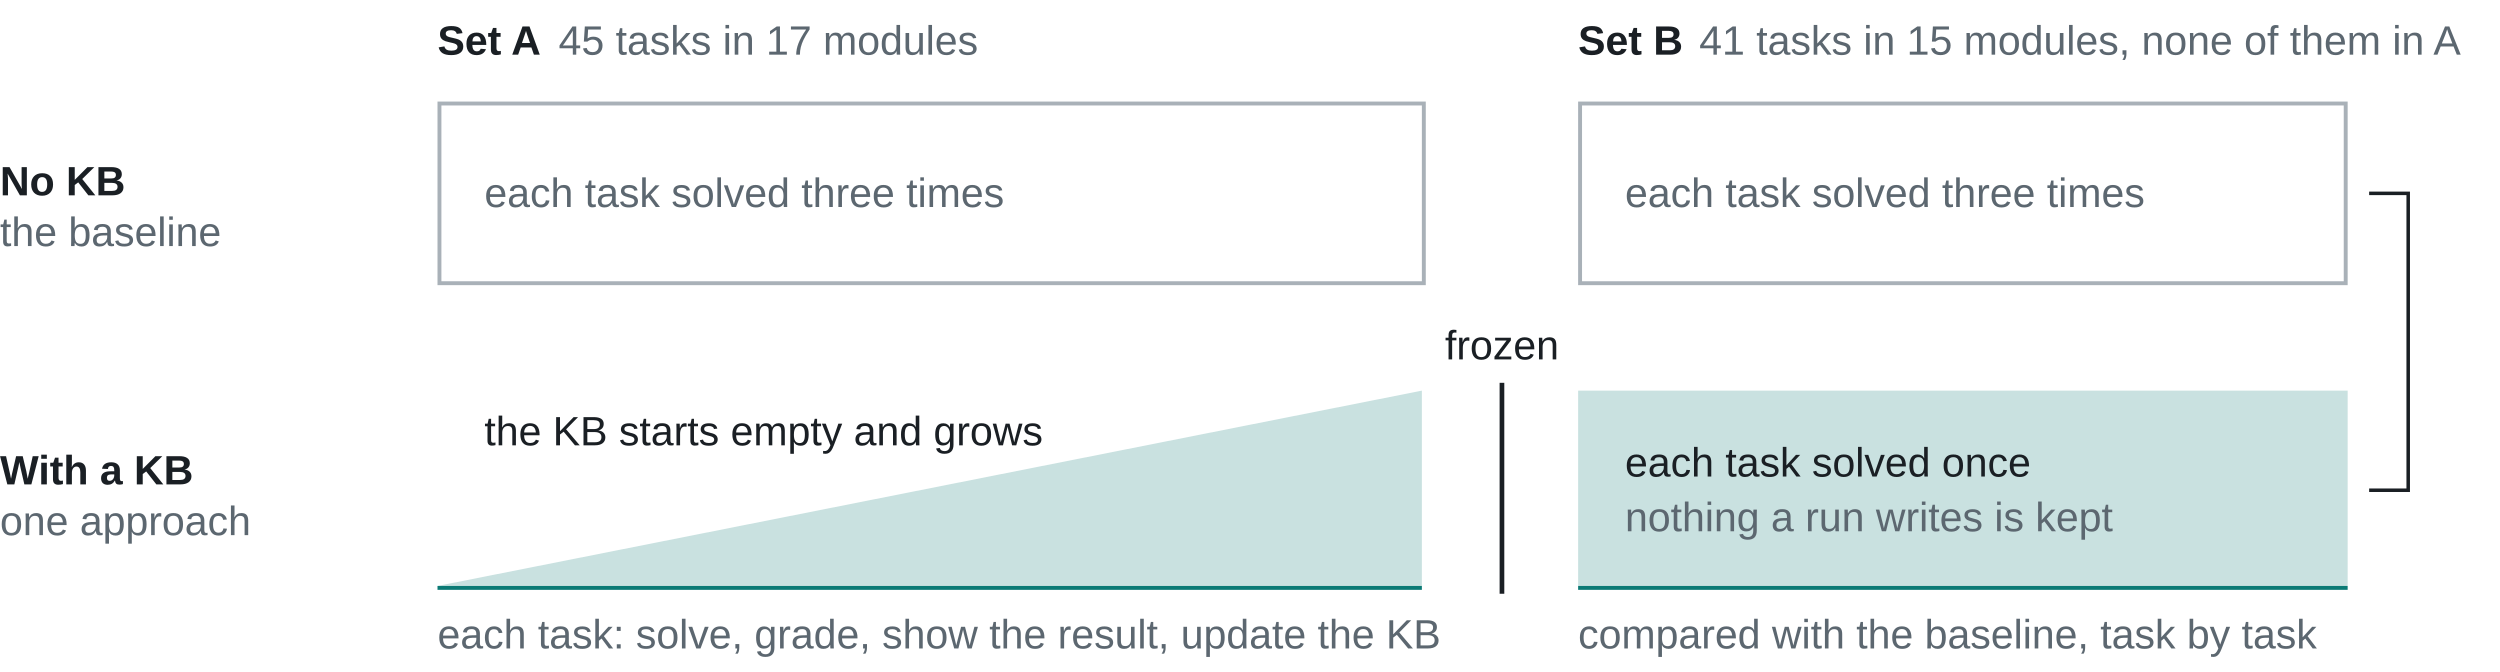
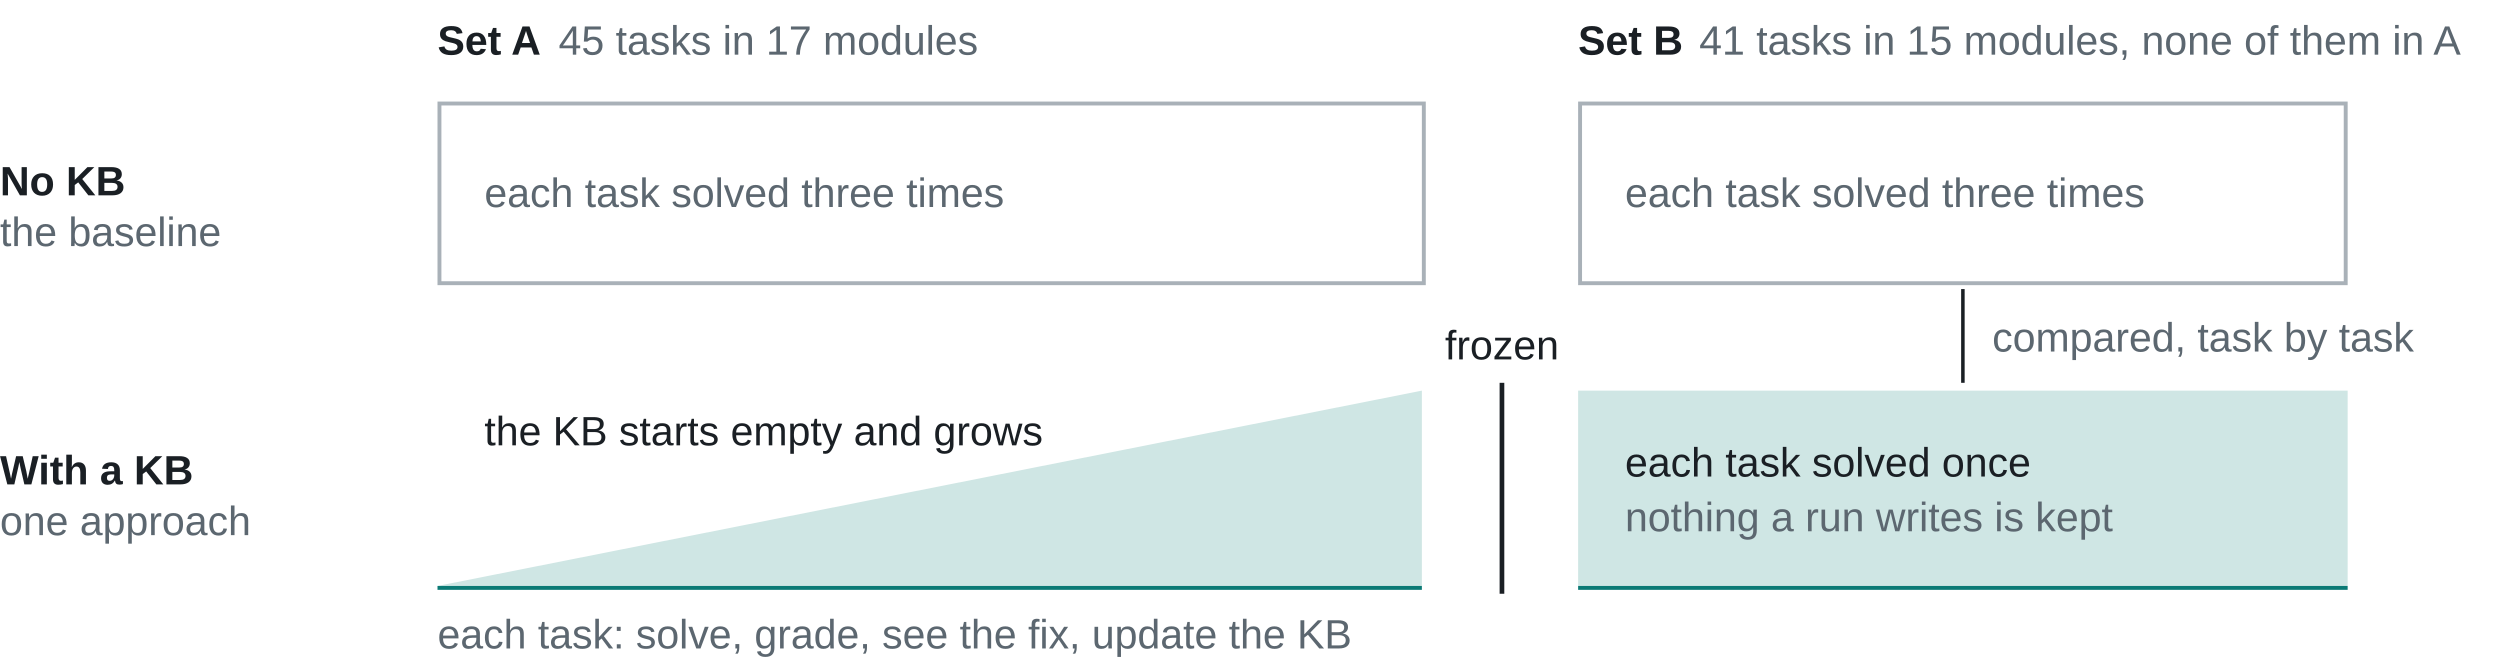
<svg xmlns="http://www.w3.org/2000/svg" viewBox="0 0 640 172" font-family="'Libre Franklin', 'Franklin Gothic Medium', 'Segoe UI', 'Helvetica Neue', Arial, sans-serif" font-size="10.5" fill="#1a1f24">
  <text x="112" y="14" font-weight="700">Set A</text>
  <text x="143" y="14" fill="#5c6770">45 tasks in 17 modules</text>
  <text x="404" y="14" font-weight="700">Set B</text>
  <text x="435" y="14" fill="#5c6770">41 tasks in 15 modules, none of them in A</text>
  <text x="0" y="50" font-weight="700">No KB</text>
  <text x="0" y="63" fill="#5c6770">the baseline</text>
  <rect x="112.5" y="26.5" width="252" height="46" fill="none" stroke="#a9b1b8" />
  <rect x="404.5" y="26.5" width="196" height="46" fill="none" stroke="#a9b1b8" />
  <text x="124" y="53" fill="#5c6770">each task solved three times</text>
  <text x="416" y="53" fill="#5c6770">each task solved three times</text>
  <text x="0" y="124" font-weight="700">With a KB</text>
  <text x="0" y="137" fill="#5c6770">one approach</text>
-   <polygon points="112,150 364,150 364,100" fill="#0b7a75" fill-opacity="0.22" />
+   <polygon points="112,150 364,150 364,100" fill="#cfe6e4" />
  <line x1="112" y1="150.5" x2="364" y2="150.5" stroke="#0b7a75" />
  <text x="124" y="114">the KB starts empty and grows</text>
-   <text x="112" y="166" fill="#5c6770">each task: solve, grade, show the result, update the KB</text>
+   <text x="112" y="166" fill="#5c6770">each task: solve, grade, see the fix, update the KB</text>
  <line x1="384.5" y1="98" x2="384.5" y2="152" stroke="#1a1f24" stroke-width="1.2" />
  <text x="384.5" y="92" text-anchor="middle">frozen</text>
-   <rect x="404" y="100" width="197" height="50" fill="#0b7a75" fill-opacity="0.22" />
+   <rect x="404" y="100" width="197" height="50" fill="#cfe6e4" />
  <line x1="404" y1="150.5" x2="601" y2="150.5" stroke="#0b7a75" />
  <text x="416" y="122">each task solved once</text>
  <text x="416" y="136" fill="#5c6770">nothing a run writes is kept</text>
-   <text x="404" y="166" fill="#5c6770">compared with the baseline, task by task</text>
-   <path d="M606.5 49.5 H616.5 V125.5 H606.5" fill="none" stroke="#1a1f24" stroke-width="0.9" />
+   <line x1="502.5" y1="74" x2="502.5" y2="98" stroke="#1a1f24" stroke-width="0.9" />
+   <text x="510" y="90" fill="#5c6770">compared, task by task</text>
</svg>
